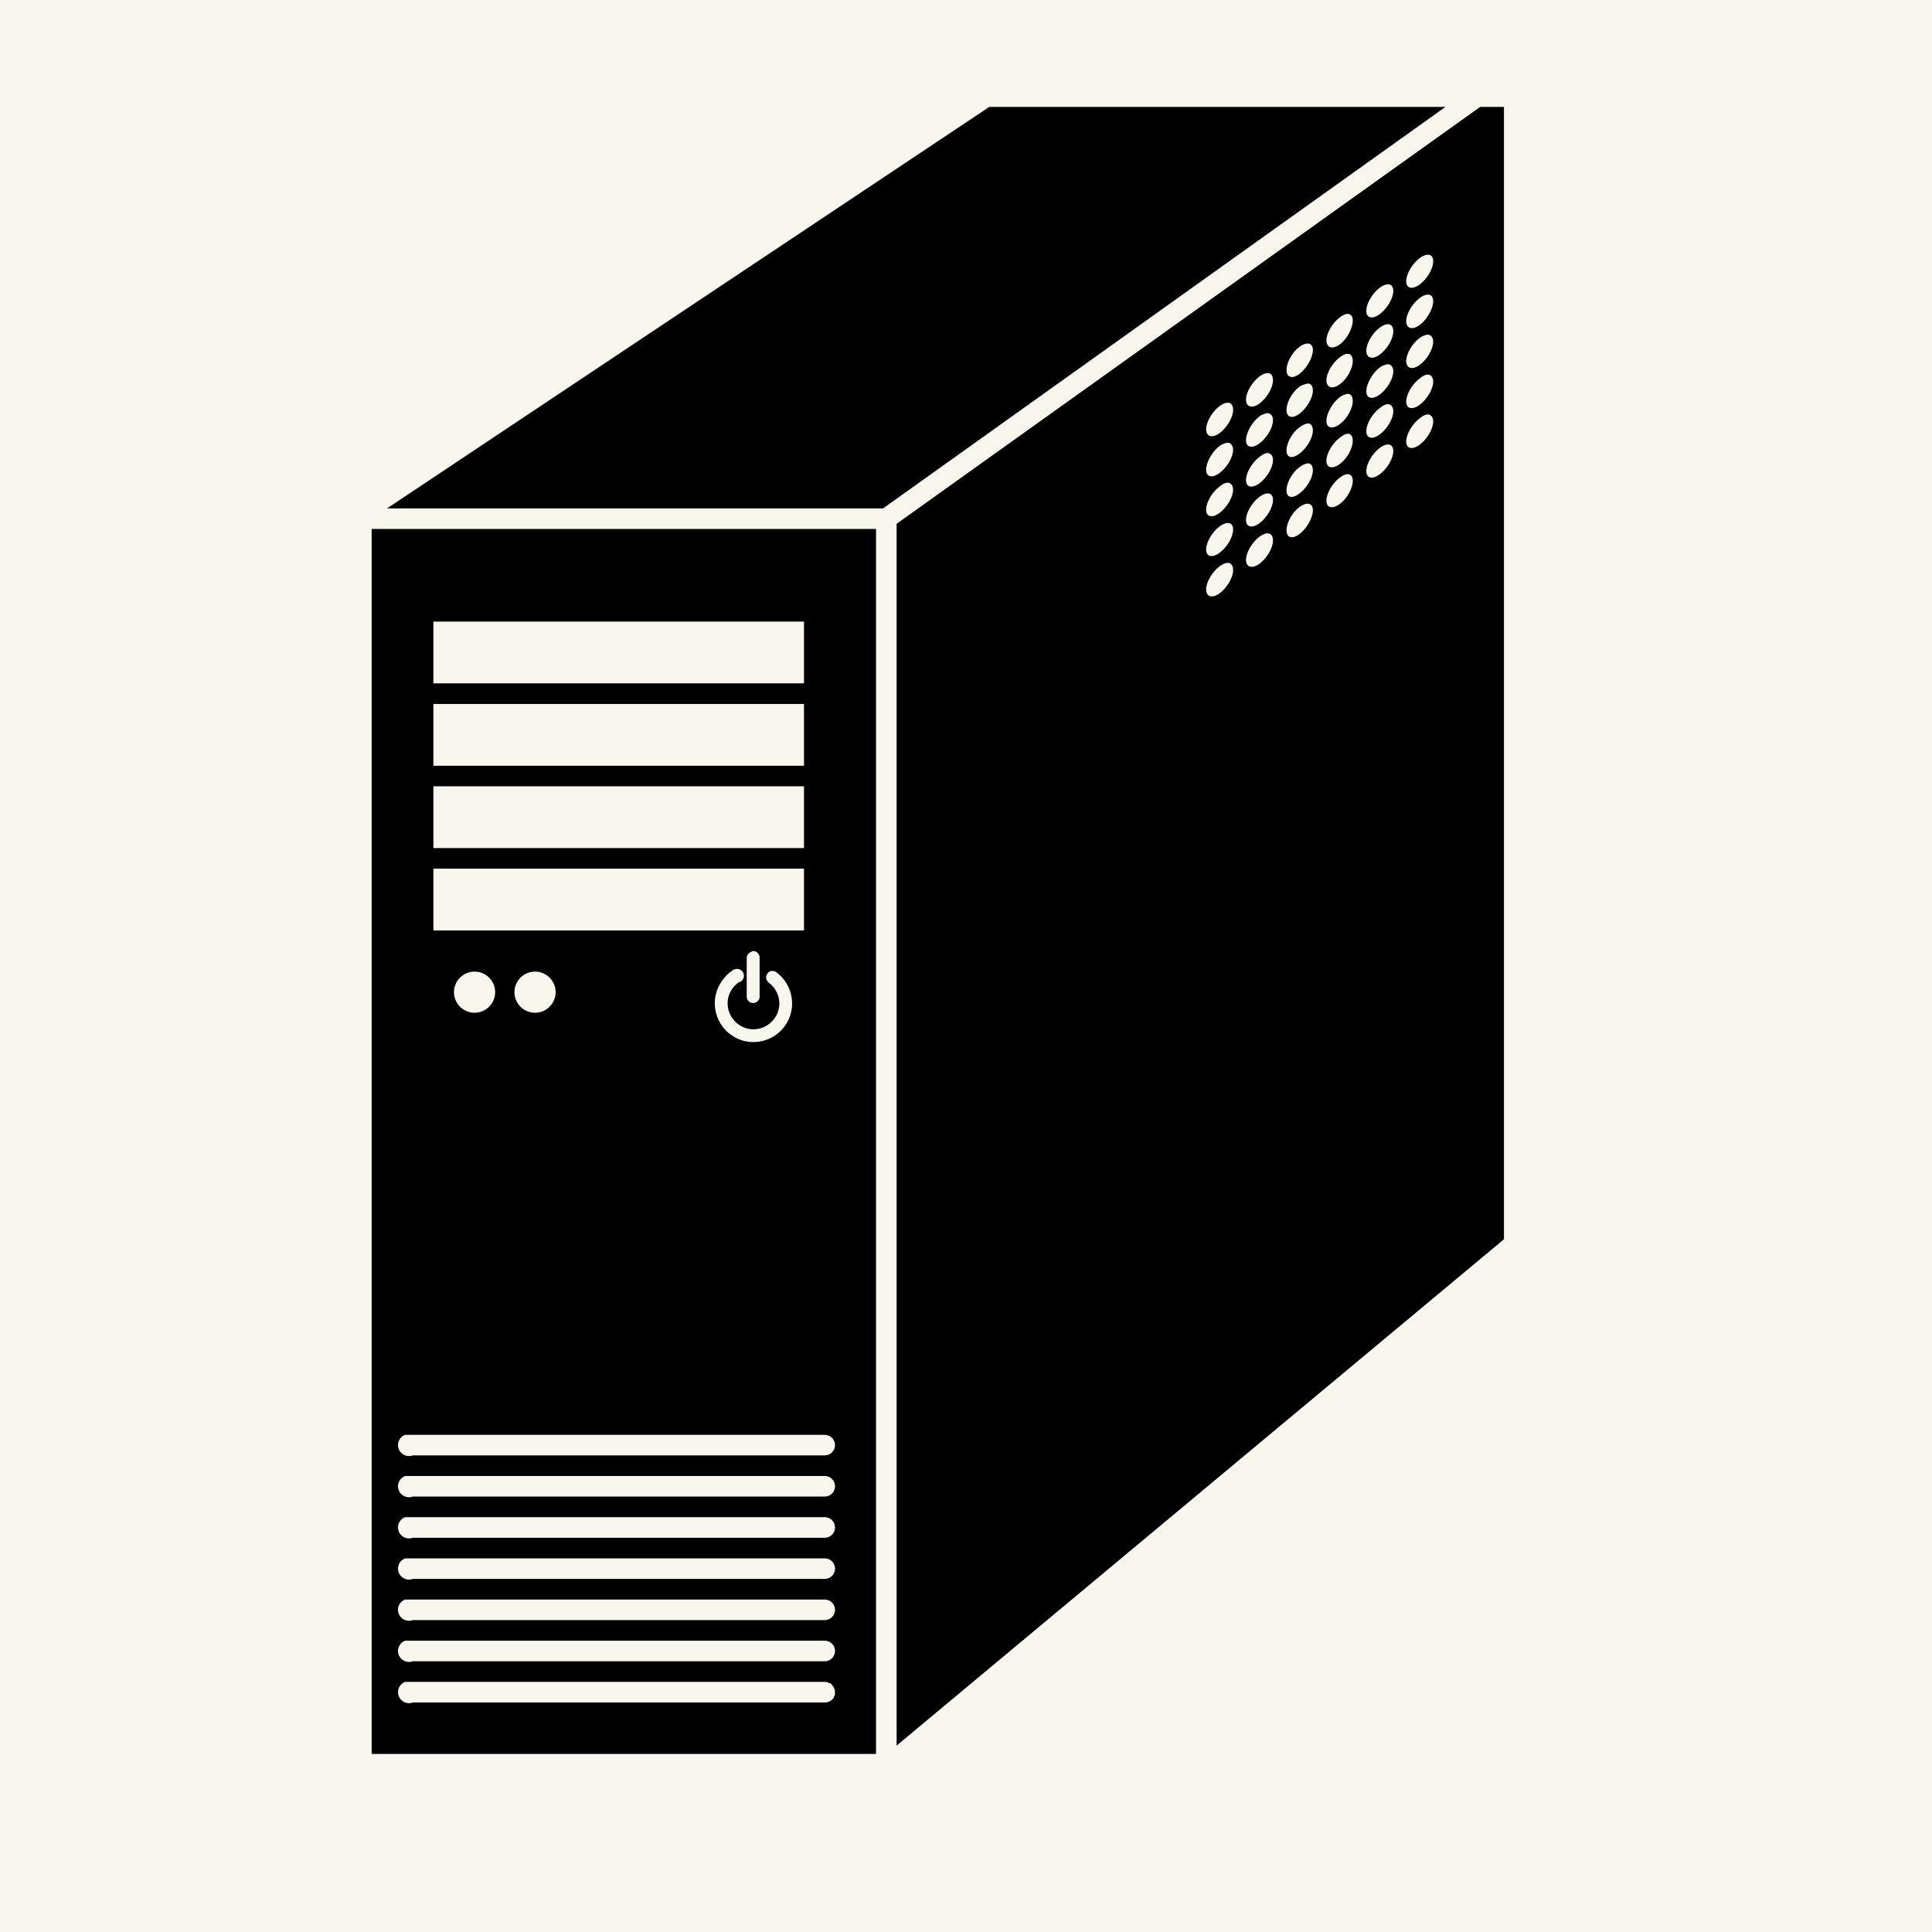
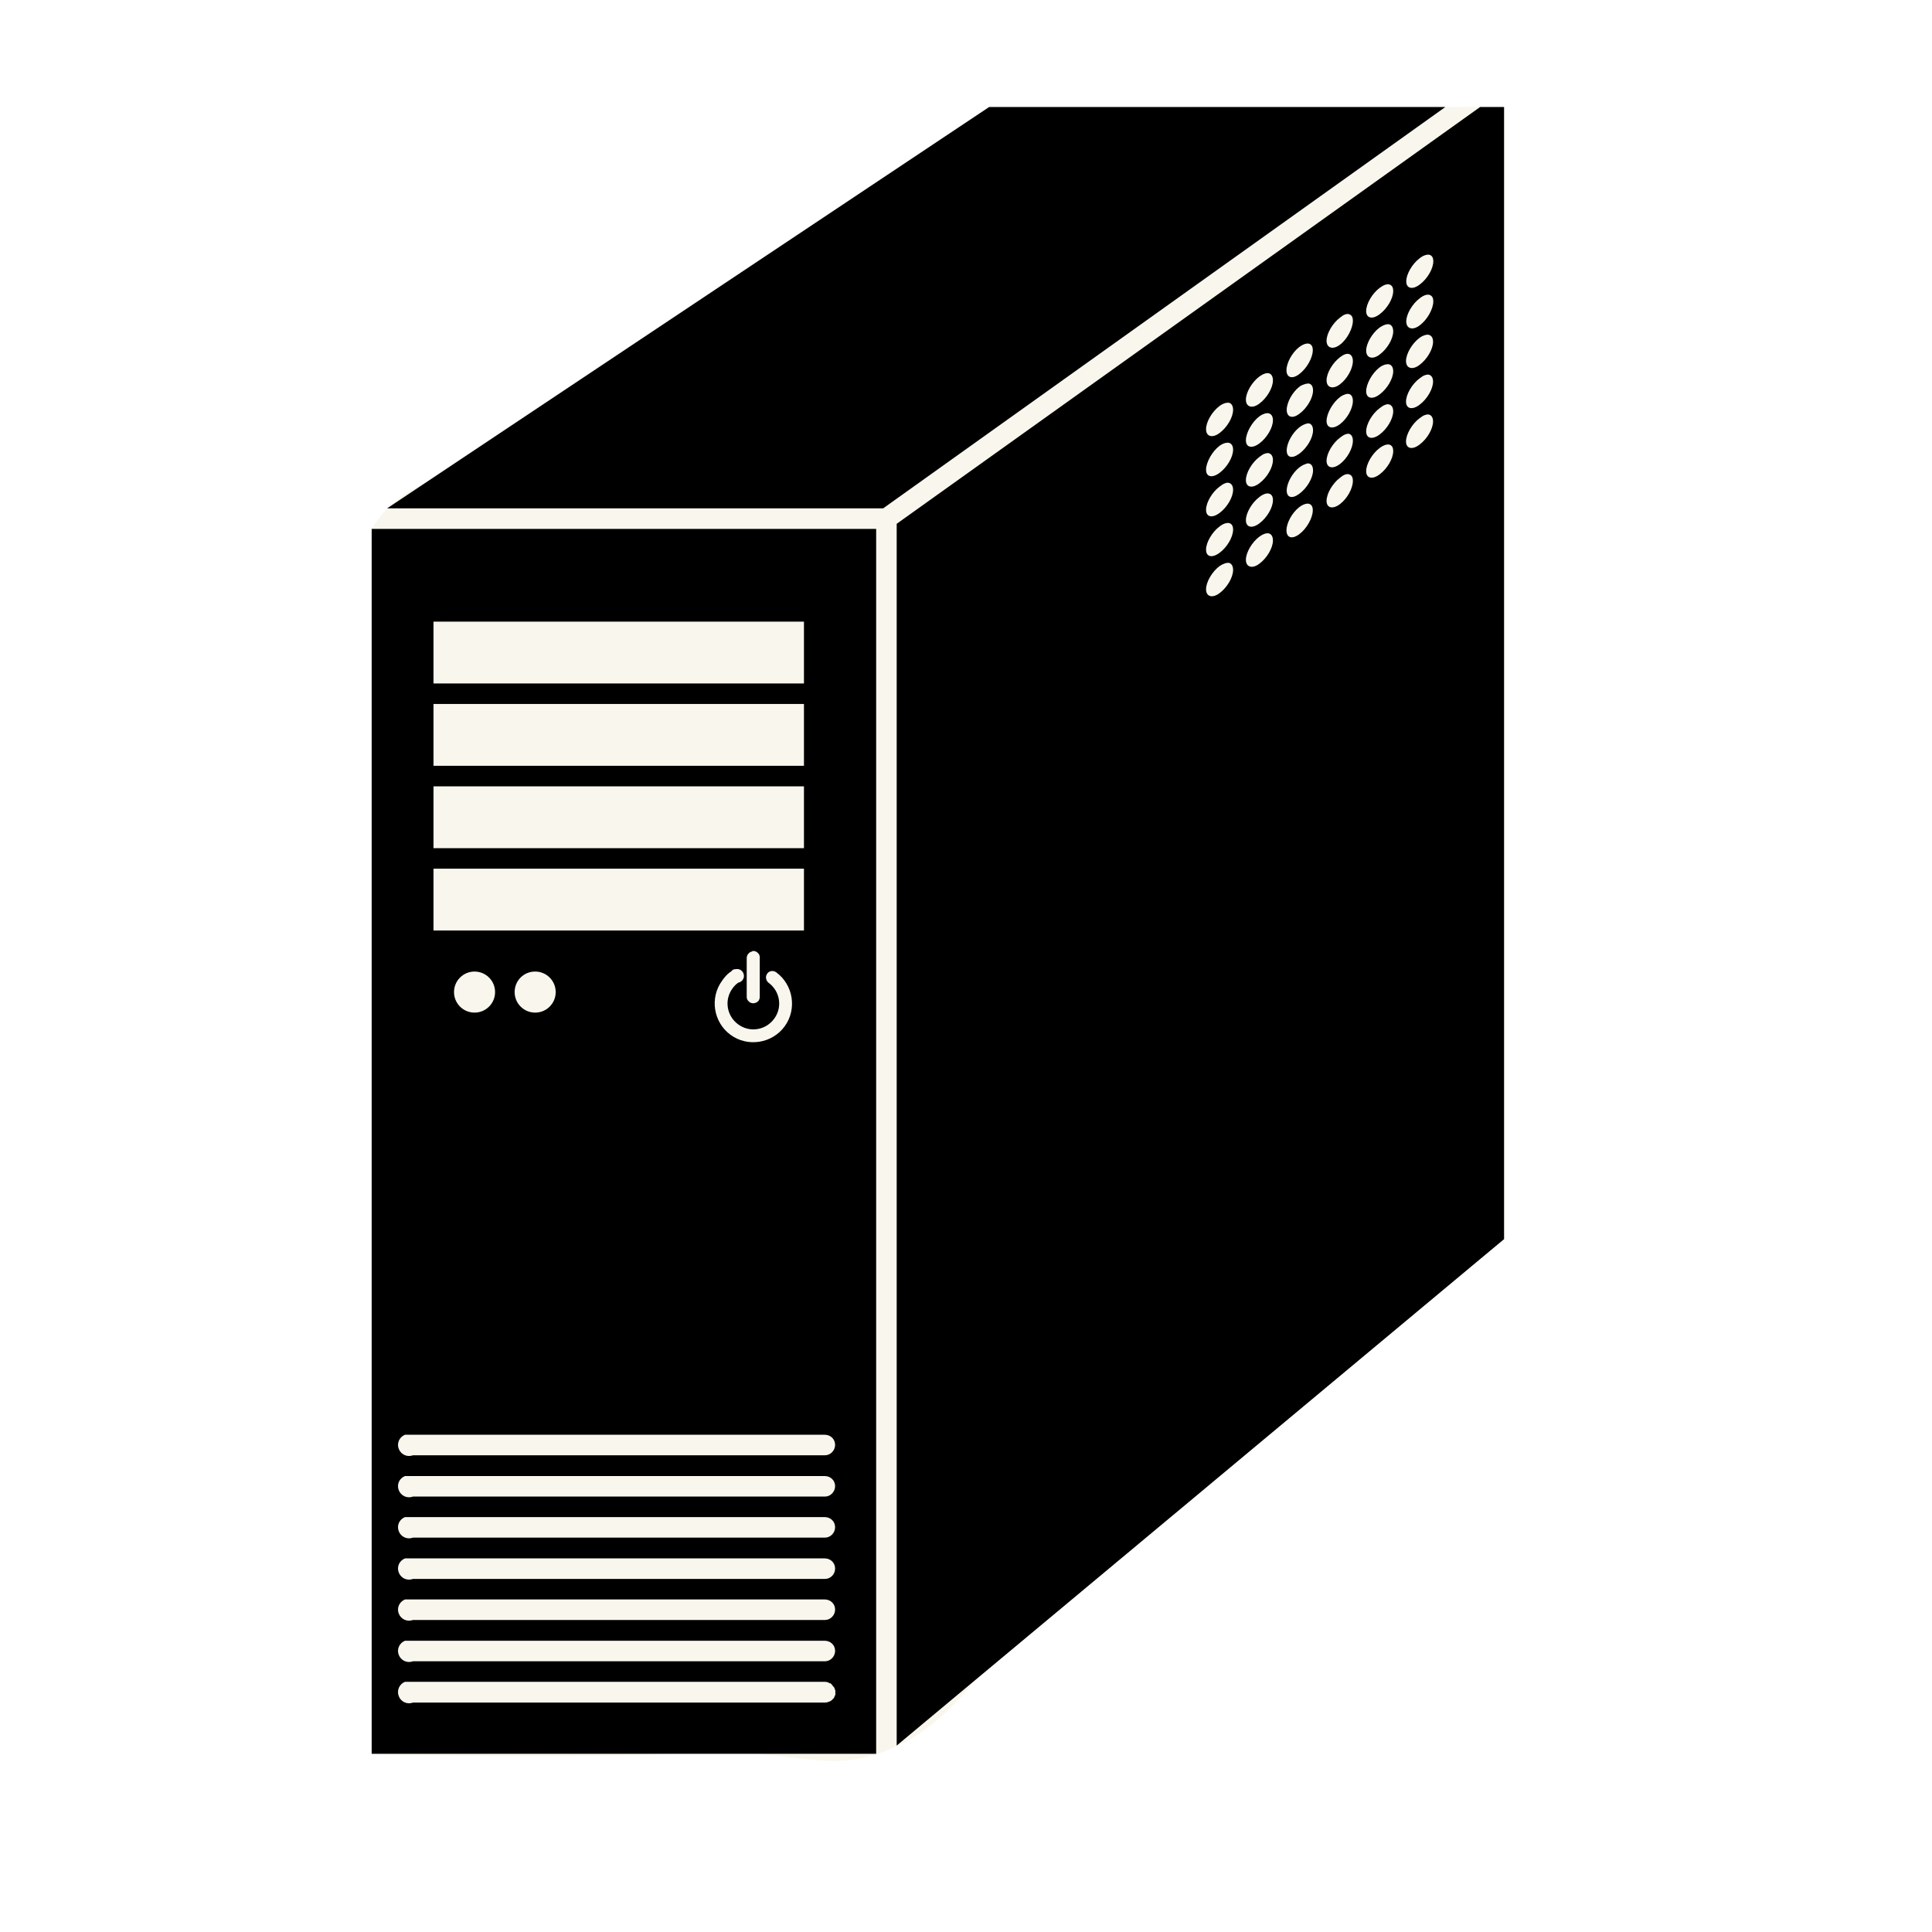
<svg xmlns="http://www.w3.org/2000/svg" version="1.1" id="Layer_1" x="0px" y="0px" viewBox="0 0 800 800" style="enable-background:new 0 0 800 800;" xml:space="preserve">
  <style type="text/css">
	.st0{fill:#F9F7ED;}
</style>
  <g>
-     <path d="M-146,263" />
-     <path d="M-200,50" />
-     <rect class="st0" width="800" height="800" />
+     <path d="M64.8,238.8" />
+     <path d="M33,45.4" />
+     <path class="st0" d="M154,219c1.1-1.9,3.1-5.1,6.4-8.5c6.5-6.7,13.6-9.5,15.4-10.3C199.7,190,358.1,85.9,386.2,69.9   c7.4-4.3,15-7.8,15-7.8s2.5-1.1,5-2.2c37.8-16.3,98-15.7,98-15.7c36.2,0.3,74.2,0.1,118.8,0c0,156.3,0,312.7,0,469   c-53.4,42.3-94,77.1-121.8,101.5c-31.9,28.1-70.7,48.9-97.9,81.6c-5.9,7.1-18.6,23.1-40.4,30.1c-15.5,5-25.5,2.1-47.8,0   c-25.9-2.4-18.7,0.8-94.8,0.8c-15.4,0-38.3-0.1-66.3-0.8C154,557.2,154,388.1,154,219z" />
  </g>
-   <path d="M409.64,44.27L160.28,210.51h205.4L598.52,44.27H409.64z M612.9,44.27L371.27,216.9v505.91l251.49-209.66V44.27H612.9z   M591.86,105.54c1,0.26,1.6,1.14,1.6,2.66c0,3.05-2.54,7.33-5.59,9.59c-3.05,2.26-5.59,1.72-5.59-1.33s2.54-7.33,5.59-9.59  C589.39,105.74,590.86,105.28,591.86,105.54z M575.34,117.8c1,0.26,1.6,1.14,1.6,2.66c0,3.05-2.54,7.33-5.59,9.59  c-3.05,2.26-5.59,1.72-5.59-1.33c0-3.05,2.54-7.33,5.59-9.59C572.87,118,574.34,117.54,575.34,117.8z M591.86,122.06  c1,0.26,1.6,1.14,1.6,2.66c0,3.05-2.54,7.6-5.59,9.86c-3.05,2.26-5.59,1.45-5.59-1.6s2.54-7.33,5.59-9.59  C589.39,122.26,590.86,121.8,591.86,122.06z M558.56,130.05c1,0.26,1.6,1.14,1.6,2.66c0,3.05-2.28,7.6-5.33,9.86  s-5.59,1.45-5.59-1.6s2.54-7.33,5.59-9.59C556.35,130.25,557.56,129.79,558.56,130.05z M575.34,134.31c1,0.26,1.6,1.4,1.6,2.93  c0,3.05-2.54,7.33-5.59,9.59c-3.05,2.26-5.59,1.45-5.59-1.6s2.54-7.33,5.59-9.59C572.87,134.52,574.34,134.05,575.34,134.31z   M591.33,138.58c1.25,0.12,2.13,1.21,2.13,2.93c0,3.05-2.54,7.33-5.59,9.59c-3.05,2.26-5.59,1.45-5.59-1.6s2.54-7.33,5.59-9.59  c0.76-0.56,1.47-0.86,2.13-1.07C590.49,138.69,590.91,138.53,591.33,138.58z M542.04,142.31c1,0.26,1.6,1.14,1.6,2.66  c0,3.05-2.54,7.6-5.59,9.86c-3.05,2.26-5.33,1.45-5.33-1.6s2.28-7.33,5.33-9.59C539.57,142.51,541.04,142.05,542.04,142.31z   M558.56,146.57c1,0.26,1.6,1.4,1.6,2.93c0,3.05-2.28,7.33-5.33,9.59c-3.05,2.26-5.59,1.45-5.59-1.6s2.54-7.33,5.59-9.59  C556.35,146.77,557.56,146.31,558.56,146.57z M574.81,150.83c1.25,0.12,2.13,1.21,2.13,2.93c0,3.05-2.54,7.33-5.59,9.59  c-3.05,2.26-5.59,1.72-5.59-1.33c0-3.05,2.54-7.6,5.59-9.86c0.76-0.56,1.47-0.86,2.13-1.07  C573.97,150.94,574.39,150.79,574.81,150.83z M525.52,154.56c1,0.26,1.6,1.4,1.6,2.93c0,3.05-2.54,7.33-5.59,9.59  c-3.05,2.26-5.59,1.45-5.59-1.6s2.54-7.33,5.59-9.59C523.05,154.76,524.52,154.3,525.52,154.56z M591.33,155.09  c1.25,0.12,2.13,1.21,2.13,2.93c0,3.05-2.54,7.33-5.59,9.59c-3.05,2.26-5.59,1.72-5.59-1.33s2.54-7.33,5.59-9.59  c0.76-0.56,1.47-1.12,2.13-1.33C590.49,155.2,590.91,155.05,591.33,155.09z M541.77,158.82c1.18,0.12,1.86,1.21,1.86,2.93  c0,3.05-2.54,7.33-5.59,9.59c-3.05,2.26-5.33,1.45-5.33-1.6c0-3.05,2.28-7.33,5.33-9.59c0.76-0.56,1.74-0.86,2.4-1.07  C540.94,158.93,541.38,158.78,541.77,158.82z M558.29,163.09c1.18,0.12,1.86,1.21,1.86,2.93c0,3.05-2.28,7.33-5.33,9.59  s-5.59,1.72-5.59-1.33s2.54-7.6,5.59-9.86c0.76-0.56,1.47-0.86,2.13-1.07C557.45,163.19,557.9,163.04,558.29,163.09z M509.01,166.82  c1,0.26,1.6,1.4,1.6,2.93c0,3.05-2.54,7.33-5.59,9.59c-3.05,2.26-5.59,1.45-5.59-1.6c0-3.05,2.54-7.33,5.59-9.59  C506.54,167.02,508.01,166.56,509.01,166.82z M574.81,167.35c1.25,0.12,2.13,1.21,2.13,2.93c0,3.05-2.54,7.33-5.59,9.59  s-5.59,1.72-5.59-1.33s2.54-7.33,5.59-9.59c0.76-0.56,1.47-1.12,2.13-1.33C573.97,167.46,574.39,167.31,574.81,167.35z   M524.99,171.08c1.25,0.12,2.13,1.21,2.13,2.93c0,3.05-2.54,7.33-5.59,9.59s-5.59,1.72-5.59-1.33s2.54-7.6,5.59-9.86  c0.76-0.56,1.47-0.86,2.13-1.07C524.15,171.19,524.57,171.04,524.99,171.08z M591.33,171.61c1.25,0.12,2.13,1.21,2.13,2.93  c0,3.05-2.54,7.33-5.59,9.59c-3.05,2.26-5.59,1.72-5.59-1.33s2.54-7.33,5.59-9.59c0.76-0.56,1.47-1.12,2.13-1.33  C590.49,171.72,590.91,171.57,591.33,171.61z M541.77,175.34c1.18,0.12,1.86,1.21,1.86,2.93c0,3.05-2.54,7.33-5.59,9.59  s-5.33,1.72-5.33-1.33s2.28-7.33,5.33-9.59c0.76-0.56,1.74-1.12,2.4-1.33C540.94,175.45,541.38,175.3,541.77,175.34z M558.29,179.6  c1.18,0.12,1.86,1.21,1.86,2.93c0,3.05-2.28,7.33-5.33,9.59c-3.05,2.26-5.59,1.72-5.59-1.33s2.54-7.33,5.59-9.59  c0.76-0.56,1.47-1.12,2.13-1.33C557.45,179.71,557.9,179.56,558.29,179.6z M508.47,183.33c1.25,0.12,2.13,1.21,2.13,2.93  c0,3.05-2.54,7.33-5.59,9.59c-3.05,2.26-5.59,1.72-5.59-1.33s2.54-7.6,5.59-9.86c0.76-0.56,1.47-0.86,2.13-1.07  C507.64,183.44,508.05,183.29,508.47,183.33z M575.34,184.13c1,0.26,1.6,1.14,1.6,2.66c0,3.05-2.54,7.33-5.59,9.59  c-3.05,2.26-5.59,1.72-5.59-1.33c0-3.05,2.54-7.33,5.59-9.59C572.87,184.33,574.34,183.87,575.34,184.13z M524.99,187.59  c1.25,0.12,2.13,1.21,2.13,2.93c0,3.05-2.54,7.33-5.59,9.59c-3.05,2.26-5.59,1.72-5.59-1.33s2.54-7.33,5.59-9.59  c0.76-0.56,1.47-1.12,2.13-1.33C524.15,187.7,524.57,187.55,524.99,187.59z M541.77,191.86c1.18,0.12,1.86,1.21,1.86,2.93  c0,3.05-2.54,7.33-5.59,9.59c-3.05,2.26-5.33,1.72-5.33-1.33c0-3.05,2.28-7.33,5.33-9.59c0.76-0.56,1.74-1.12,2.4-1.33  C540.94,191.97,541.38,191.82,541.77,191.86z M558.56,196.39c1,0.26,1.6,1.14,1.6,2.66c0,3.05-2.28,7.33-5.33,9.59  c-3.05,2.26-5.59,1.72-5.59-1.33c0-3.05,2.54-7.33,5.59-9.59C556.35,196.59,557.56,196.13,558.56,196.39z M508.47,199.85  c1.25,0.12,2.13,1.21,2.13,2.93c0,3.05-2.54,7.33-5.59,9.59c-3.05,2.26-5.59,1.72-5.59-1.33c0-3.05,2.54-7.33,5.59-9.59  c0.76-0.56,1.47-1.12,2.13-1.33C507.64,199.96,508.05,199.81,508.47,199.85z M525.52,204.38c1,0.26,1.6,1.14,1.6,2.66  c0,3.05-2.54,7.33-5.59,9.59c-3.05,2.26-5.59,1.72-5.59-1.33c0-3.05,2.54-7.33,5.59-9.59C523.05,204.58,524.52,204.12,525.52,204.38  z M542.04,208.64c1,0.26,1.6,1.14,1.6,2.66c0,3.05-2.54,7.6-5.59,9.86s-5.33,1.45-5.33-1.6s2.28-7.33,5.33-9.59  C539.57,208.84,541.04,208.38,542.04,208.64z M509.01,216.63c1,0.26,1.6,1.14,1.6,2.66c0,3.05-2.54,7.33-5.59,9.59  c-3.05,2.26-5.59,1.72-5.59-1.33s2.54-7.33,5.59-9.59C506.54,216.84,508.01,216.37,509.01,216.63z M153.89,219.03v507.24h208.86  V219.03H153.89z M525.52,220.9c1,0.26,1.6,1.4,1.6,2.93c0,3.05-2.54,7.33-5.59,9.59c-3.05,2.26-5.59,1.45-5.59-1.6  s2.54-7.33,5.59-9.59C523.05,221.1,524.52,220.64,525.52,220.9z M509.01,233.15c1,0.26,1.6,1.4,1.6,2.93c0,3.05-2.54,7.33-5.59,9.59  c-3.05,2.26-5.59,1.45-5.59-1.6s2.54-7.33,5.59-9.59C506.54,233.35,508.01,232.89,509.01,233.15z M179.46,257.39h153.45v25.57  H179.46V257.39z M179.46,291.49h153.45v25.58H179.46V291.49z M179.46,325.59h153.45v25.58H179.46V325.59z M179.46,359.69h153.45  v25.58H179.46V359.69z M311.6,393.79c0.67-0.06,1.33,0.13,1.86,0.53c0.09,0.08,0.18,0.17,0.27,0.27c0.09,0.08,0.18,0.17,0.27,0.27  c0.41,0.53,0.6,1.2,0.53,1.86v15.98c0,0.58-0.19,1.14-0.53,1.6c-0.08,0.09-0.17,0.18-0.27,0.27c-0.23,0.22-0.5,0.4-0.8,0.53  c-0.87,0.39-1.89,0.29-2.66-0.27c-0.09-0.08-0.18-0.17-0.27-0.27c-0.09-0.08-0.18-0.17-0.27-0.27c-0.35-0.46-0.53-1.02-0.53-1.6  v-15.98c0-0.58,0.19-1.14,0.53-1.6c0.08-0.09,0.17-0.18,0.27-0.27c0.08-0.09,0.17-0.18,0.27-0.27c0.31-0.26,0.67-0.44,1.07-0.53  C311.41,393.96,311.5,393.88,311.6,393.79z M304.67,401.25c1.54-0.29,3.04,0.72,3.33,2.26c0.29,1.54-0.72,3.04-2.26,3.33l0,0  c-0.85,0.63-1.77,1.54-2.4,2.4c-3.51,4.78-2.38,11.41,2.4,14.92c4.78,3.51,11.41,2.38,14.92-2.4c3.51-4.78,2.38-11.41-2.4-14.92  c-0.09-0.08-0.18-0.17-0.27-0.27c-0.22-0.23-0.4-0.5-0.53-0.8c-0.3-0.68-0.3-1.45,0-2.13c0.13-0.3,0.31-0.57,0.53-0.8  c0.08-0.09,0.17-0.18,0.27-0.27c0.39-0.3,0.85-0.48,1.33-0.53c0.67-0.06,1.33,0.13,1.86,0.53c7.1,5.22,8.69,15.28,3.46,22.38  c-5.22,7.1-15.28,8.69-22.38,3.46c-7.1-5.22-8.69-15.28-3.46-22.38c0.94-1.28,1.92-2.51,3.2-3.46c0.17-0.11,0.35-0.2,0.53-0.27  c0.08-0.09,0.17-0.18,0.27-0.27c0.08-0.09,0.17-0.18,0.27-0.27c0.17-0.11,0.35-0.2,0.53-0.27  C304.12,401.39,304.39,401.3,304.67,401.25z M196.51,402.32c4.71,0,8.52,3.82,8.52,8.52s-3.82,8.52-8.52,8.52s-8.53-3.82-8.53-8.52  S191.8,402.32,196.51,402.32z M221.55,402.32c4.71,0,8.52,3.82,8.52,8.52s-3.82,8.52-8.52,8.52c-4.71,0-8.53-3.82-8.53-8.52  S216.84,402.32,221.55,402.32z M167.74,594.13c0.09,0,0.18,0,0.27,0c0.09,0,0.18,0,0.27,0c0.09,0,0.18,0,0.27,0  c0.09,0,0.18,0,0.27,0c0.09,0,0.18,0,0.27,0c0.18-0.01,0.36-0.01,0.53,0c0.18-0.01,0.36-0.01,0.53,0c0.27-0.03,0.53-0.03,0.8,0  h170.5c2.35-0.03,4.29,1.85,4.32,4.2c0.03,2.35-1.85,4.29-4.2,4.32c-0.04,0-0.08,0-0.12,0h-170.5c-2.35,0.88-4.98-0.31-5.86-2.66  C164.19,597.64,165.38,595.01,167.74,594.13z M167.74,611.18c0.09,0,0.18,0,0.27,0c0.09,0,0.18,0,0.27,0c0.09,0,0.18,0,0.27,0  c0.09,0,0.18,0,0.27,0c0.09,0,0.18,0,0.27,0c0.18-0.01,0.36-0.01,0.53,0c0.18-0.01,0.36-0.01,0.53,0c0.27-0.03,0.53-0.03,0.8,0  h170.5c2.35-0.03,4.29,1.85,4.32,4.2c0.03,2.35-1.85,4.29-4.2,4.32c-0.04,0-0.08,0-0.12,0h-170.5c-2.35,0.88-4.98-0.31-5.86-2.66  S165.38,612.06,167.74,611.18z M167.74,628.23c0.09,0,0.18,0,0.27,0c0.09,0,0.18,0,0.27,0c0.09,0,0.18,0,0.27,0  c0.09,0,0.18,0,0.27,0c0.09,0,0.18,0,0.27,0c0.18-0.01,0.36-0.01,0.53,0c0.18-0.01,0.36-0.01,0.53,0c0.27-0.03,0.53-0.03,0.8,0  h170.5c2.35-0.03,4.29,1.85,4.32,4.2c0.03,2.35-1.85,4.29-4.2,4.32c-0.04,0-0.08,0-0.12,0h-170.5c-2.35,0.88-4.98-0.31-5.86-2.66  S165.38,629.11,167.74,628.23z M167.74,645.28c0.09,0,0.18,0,0.27,0c0.09,0,0.18,0,0.27,0c0.09,0,0.18,0,0.27,0  c0.09,0,0.18,0,0.27,0c0.09,0,0.18,0,0.27,0c0.18-0.01,0.36-0.01,0.53,0c0.18-0.01,0.36-0.01,0.53,0c0.27-0.03,0.53-0.03,0.8,0  h170.5c2.35-0.03,4.29,1.85,4.32,4.2s-1.85,4.29-4.2,4.32c-0.04,0-0.08,0-0.12,0h-170.5c-2.35,0.88-4.98-0.31-5.86-2.66  S165.38,646.16,167.74,645.28z M167.74,662.33c0.09,0,0.18,0,0.27,0c0.09,0,0.18,0,0.27,0c0.09,0,0.18,0,0.27,0  c0.09,0,0.18,0,0.27,0c0.09,0,0.18,0,0.27,0c0.18-0.01,0.36-0.01,0.53,0c0.18-0.01,0.36-0.01,0.53,0c0.27-0.03,0.53-0.03,0.8,0  h170.5c2.35-0.03,4.29,1.85,4.32,4.2c0.03,2.35-1.85,4.29-4.2,4.32c-0.04,0-0.08,0-0.12,0h-170.5c-2.35,0.88-4.98-0.31-5.86-2.66  C164.19,665.84,165.38,663.21,167.74,662.33L167.74,662.33z M167.74,679.38c0.09,0,0.18,0,0.27,0c0.09,0,0.18,0,0.27,0  c0.09,0,0.18,0,0.27,0c0.09,0,0.18,0,0.27,0c0.09,0,0.18,0,0.27,0c0.18-0.01,0.36-0.01,0.53,0c0.18-0.01,0.36-0.01,0.53,0  c0.27-0.03,0.53-0.03,0.8,0h170.5c2.35-0.03,4.29,1.85,4.32,4.2c0.03,2.35-1.85,4.29-4.2,4.32c-0.04,0-0.08,0-0.12,0h-170.5  c-2.35,0.88-4.98-0.31-5.86-2.66C164.19,682.89,165.38,680.26,167.74,679.38z M167.74,696.43c0.09,0,0.18,0,0.27,0  c0.09,0,0.18,0,0.27,0c0.09,0,0.18,0,0.27,0c0.09,0,0.18,0,0.27,0c0.09,0,0.18,0,0.27,0c0.18-0.01,0.36-0.01,0.53,0  c0.18-0.01,0.36-0.01,0.53,0c0.27-0.03,0.53-0.03,0.8,0h170.5c0.54-0.01,1.09,0.08,1.6,0.27c0.09,0.08,0.18,0.17,0.27,0.27  c0.18-0.01,0.36-0.01,0.53,0c0.44,0.37,0.8,0.82,1.07,1.33c0.09,0.08,0.18,0.17,0.27,0.27c0.1,0.17,0.19,0.35,0.27,0.53  c0,0.09,0,0.18,0,0.27c0.1,0.17,0.19,0.35,0.27,0.53c0,0.09,0,0.18,0,0.27c0.01,0.18,0.01,0.36,0,0.53c0.03,0.27,0.03,0.53,0,0.8  c0,0.09,0,0.18,0,0.27c-0.08,0.18-0.17,0.36-0.27,0.53c-0.06,0.27-0.15,0.54-0.27,0.8c-0.08,0.09-0.17,0.18-0.27,0.27  c-0.49,0.61-1.13,1.07-1.86,1.33c-0.51,0.19-1.05,0.28-1.6,0.27h-170.5c-2.35,0.88-4.98-0.31-5.86-2.66S165.38,697.31,167.74,696.43  z" />
+   <path d="M409.6,44.3L160.3,210.5h205.4L598.5,44.3H409.6z M612.9,44.3L371.3,216.9v505.9l251.5-209.7V44.3H612.9z M591.9,105.5  c1,0.3,1.6,1.1,1.6,2.7c0,3.1-2.5,7.3-5.6,9.6c-3,2.3-5.6,1.7-5.6-1.3s2.5-7.3,5.6-9.6C589.4,105.7,590.9,105.3,591.9,105.5z   M575.3,117.8c1,0.3,1.6,1.1,1.6,2.7c0,3.1-2.5,7.3-5.6,9.6c-3,2.3-5.6,1.7-5.6-1.3s2.5-7.3,5.6-9.6  C572.9,118,574.3,117.5,575.3,117.8z M591.9,122.1c1,0.3,1.6,1.1,1.6,2.7c0,3.1-2.5,7.6-5.6,9.9c-3,2.3-5.6,1.4-5.6-1.6  s2.5-7.3,5.6-9.6C589.4,122.3,590.9,121.8,591.9,122.1z M558.6,130.1c1,0.3,1.6,1.1,1.6,2.7c0,3.1-2.3,7.6-5.3,9.9s-5.6,1.4-5.6-1.6  s2.5-7.3,5.6-9.6C556.3,130.3,557.6,129.8,558.6,130.1z M575.3,134.3c1,0.3,1.6,1.4,1.6,2.9c0,3.1-2.5,7.3-5.6,9.6  c-3,2.3-5.6,1.4-5.6-1.6s2.5-7.3,5.6-9.6C572.9,134.5,574.3,134.1,575.3,134.3z M591.3,138.6c1.3,0.1,2.1,1.2,2.1,2.9  c0,3.1-2.5,7.3-5.6,9.6c-3,2.3-5.6,1.4-5.6-1.6s2.5-7.3,5.6-9.6c0.8-0.6,1.5-0.9,2.1-1.1C590.5,138.7,590.9,138.5,591.3,138.6z   M542,142.3c1,0.3,1.6,1.1,1.6,2.7c0,3.1-2.5,7.6-5.6,9.9c-3,2.3-5.3,1.4-5.3-1.6s2.3-7.3,5.3-9.6C539.6,142.5,541,142.1,542,142.3z   M558.6,146.6c1,0.3,1.6,1.4,1.6,2.9c0,3.1-2.3,7.3-5.3,9.6s-5.6,1.4-5.6-1.6s2.5-7.3,5.6-9.6C556.3,146.8,557.6,146.3,558.6,146.6z   M574.8,150.8c1.3,0.1,2.1,1.2,2.1,2.9c0,3.1-2.5,7.3-5.6,9.6c-3,2.3-5.6,1.7-5.6-1.3s2.5-7.6,5.6-9.9c0.8-0.6,1.5-0.9,2.1-1.1  C574,150.9,574.4,150.8,574.8,150.8z M525.5,154.6c1,0.3,1.6,1.4,1.6,2.9c0,3.1-2.5,7.3-5.6,9.6c-3,2.3-5.6,1.4-5.6-1.6  s2.5-7.3,5.6-9.6C523,154.8,524.5,154.3,525.5,154.6z M591.3,155.1c1.3,0.1,2.1,1.2,2.1,2.9c0,3.1-2.5,7.3-5.6,9.6  c-3,2.3-5.6,1.7-5.6-1.3s2.5-7.3,5.6-9.6c0.8-0.6,1.5-1.1,2.1-1.3C590.5,155.2,590.9,155.1,591.3,155.1z M541.8,158.8  c1.2,0.1,1.9,1.2,1.9,2.9c0,3.1-2.5,7.3-5.6,9.6c-3,2.3-5.3,1.4-5.3-1.6s2.3-7.3,5.3-9.6c0.8-0.6,1.7-0.9,2.4-1.1  C540.9,158.9,541.4,158.8,541.8,158.8z M558.3,163.1c1.2,0.1,1.9,1.2,1.9,2.9c0,3.1-2.3,7.3-5.3,9.6s-5.6,1.7-5.6-1.3  s2.5-7.6,5.6-9.9c0.8-0.6,1.5-0.9,2.1-1.1C557.5,163.2,557.9,163,558.3,163.1z M509,166.8c1,0.3,1.6,1.4,1.6,2.9  c0,3.1-2.5,7.3-5.6,9.6s-5.6,1.4-5.6-1.6s2.5-7.3,5.6-9.6C506.5,167,508,166.6,509,166.8z M574.8,167.4c1.3,0.1,2.1,1.2,2.1,2.9  c0,3.1-2.5,7.3-5.6,9.6s-5.6,1.7-5.6-1.3s2.5-7.3,5.6-9.6c0.8-0.6,1.5-1.1,2.1-1.3C574,167.5,574.4,167.3,574.8,167.4z M525,171.1  c1.3,0.1,2.1,1.2,2.1,2.9c0,3.1-2.5,7.3-5.6,9.6s-5.6,1.7-5.6-1.3s2.5-7.6,5.6-9.9c0.8-0.6,1.5-0.9,2.1-1.1  C524.2,171.2,524.6,171,525,171.1z M591.3,171.6c1.3,0.1,2.1,1.2,2.1,2.9c0,3.1-2.5,7.3-5.6,9.6c-3,2.3-5.6,1.7-5.6-1.3  s2.5-7.3,5.6-9.6c0.8-0.6,1.5-1.1,2.1-1.3C590.5,171.7,590.9,171.6,591.3,171.6z M541.8,175.3c1.2,0.1,1.9,1.2,1.9,2.9  c0,3.1-2.5,7.3-5.6,9.6s-5.3,1.7-5.3-1.3s2.3-7.3,5.3-9.6c0.8-0.6,1.7-1.1,2.4-1.3C540.9,175.4,541.4,175.3,541.8,175.3z   M558.3,179.6c1.2,0.1,1.9,1.2,1.9,2.9c0,3.1-2.3,7.3-5.3,9.6s-5.6,1.7-5.6-1.3s2.5-7.3,5.6-9.6c0.8-0.6,1.5-1.1,2.1-1.3  C557.5,179.7,557.9,179.6,558.3,179.6z M508.5,183.3c1.3,0.1,2.1,1.2,2.1,2.9c0,3.1-2.5,7.3-5.6,9.6s-5.6,1.7-5.6-1.3  s2.5-7.6,5.6-9.9c0.8-0.6,1.5-0.9,2.1-1.1C507.6,183.4,508,183.3,508.5,183.3z M575.3,184.1c1,0.3,1.6,1.1,1.6,2.7  c0,3.1-2.5,7.3-5.6,9.6c-3,2.3-5.6,1.7-5.6-1.3s2.5-7.3,5.6-9.6C572.9,184.3,574.3,183.9,575.3,184.1z M525,187.6  c1.3,0.1,2.1,1.2,2.1,2.9c0,3.1-2.5,7.3-5.6,9.6c-3,2.3-5.6,1.7-5.6-1.3s2.5-7.3,5.6-9.6c0.8-0.6,1.5-1.1,2.1-1.3  C524.2,187.7,524.6,187.6,525,187.6z M541.8,191.9c1.2,0.1,1.9,1.2,1.9,2.9c0,3.1-2.5,7.3-5.6,9.6c-3,2.3-5.3,1.7-5.3-1.3  s2.3-7.3,5.3-9.6c0.8-0.6,1.7-1.1,2.4-1.3C540.9,192,541.4,191.8,541.8,191.9z M558.6,196.4c1,0.3,1.6,1.1,1.6,2.7  c0,3.1-2.3,7.3-5.3,9.6s-5.6,1.7-5.6-1.3s2.5-7.3,5.6-9.6C556.3,196.6,557.6,196.1,558.6,196.4z M508.5,199.9  c1.3,0.1,2.1,1.2,2.1,2.9c0,3.1-2.5,7.3-5.6,9.6s-5.6,1.7-5.6-1.3s2.5-7.3,5.6-9.6c0.8-0.6,1.5-1.1,2.1-1.3  C507.6,200,508,199.8,508.5,199.9z M525.5,204.4c1,0.3,1.6,1.1,1.6,2.7c0,3.1-2.5,7.3-5.6,9.6c-3,2.3-5.6,1.7-5.6-1.3  s2.5-7.3,5.6-9.6C523,204.6,524.5,204.1,525.5,204.4z M542,208.6c1,0.3,1.6,1.1,1.6,2.7c0,3.1-2.5,7.6-5.6,9.9s-5.3,1.4-5.3-1.6  s2.3-7.3,5.3-9.6C539.6,208.8,541,208.4,542,208.6z M509,216.6c1,0.3,1.6,1.1,1.6,2.7c0,3.1-2.5,7.3-5.6,9.6s-5.6,1.7-5.6-1.3  s2.5-7.3,5.6-9.6C506.5,216.8,508,216.4,509,216.6z M153.9,219v507.2h208.9V219H153.9z M525.5,220.9c1,0.3,1.6,1.4,1.6,2.9  c0,3.1-2.5,7.3-5.6,9.6c-3,2.3-5.6,1.4-5.6-1.6s2.5-7.3,5.6-9.6C523,221.1,524.5,220.6,525.5,220.9z M509,233.1  c1,0.3,1.6,1.4,1.6,2.9c0,3.1-2.5,7.3-5.6,9.6s-5.6,1.4-5.6-1.6s2.5-7.3,5.6-9.6C506.5,233.4,508,232.9,509,233.1z M179.5,257.4  h153.4V283H179.5V257.4z M179.5,291.5h153.4v25.6H179.5V291.5z M179.5,325.6h153.4v25.6H179.5V325.6z M179.5,359.7h153.4v25.6H179.5  V359.7z M311.6,393.8c0.7-0.1,1.3,0.1,1.9,0.5c0.1,0.1,0.2,0.2,0.3,0.3c0.1,0.1,0.2,0.2,0.3,0.3c0.4,0.5,0.6,1.2,0.5,1.9v16  c0,0.6-0.2,1.1-0.5,1.6c-0.1,0.1-0.2,0.2-0.3,0.3c-0.2,0.2-0.5,0.4-0.8,0.5c-0.9,0.4-1.9,0.3-2.7-0.3c-0.1-0.1-0.2-0.2-0.3-0.3  c-0.1-0.1-0.2-0.2-0.3-0.3c-0.4-0.5-0.5-1-0.5-1.6v-16c0-0.6,0.2-1.1,0.5-1.6c0.1-0.1,0.2-0.2,0.3-0.3c0.1-0.1,0.2-0.2,0.3-0.3  c0.3-0.3,0.7-0.4,1.1-0.5C311.4,394,311.5,393.9,311.6,393.8z M304.7,401.3c1.5-0.3,3,0.7,3.3,2.3c0.3,1.5-0.7,3-2.3,3.3l0,0  c-0.9,0.6-1.8,1.5-2.4,2.4c-3.5,4.8-2.4,11.4,2.4,14.9s11.4,2.4,14.9-2.4s2.4-11.4-2.4-14.9c-0.1-0.1-0.2-0.2-0.3-0.3  c-0.2-0.2-0.4-0.5-0.5-0.8c-0.3-0.7-0.3-1.5,0-2.1c0.1-0.3,0.3-0.6,0.5-0.8c0.1-0.1,0.2-0.2,0.3-0.3c0.4-0.3,0.9-0.5,1.3-0.5  c0.7-0.1,1.3,0.1,1.9,0.5c7.1,5.2,8.7,15.3,3.5,22.4c-5.2,7.1-15.3,8.7-22.4,3.5c-7.1-5.2-8.7-15.3-3.5-22.4  c0.9-1.3,1.9-2.5,3.2-3.5c0.2-0.1,0.4-0.2,0.5-0.3c0.1-0.1,0.2-0.2,0.3-0.3c0.1-0.1,0.2-0.2,0.3-0.3c0.2-0.1,0.4-0.2,0.5-0.3  C304.1,401.4,304.4,401.3,304.7,401.3z M196.5,402.3c4.7,0,8.5,3.8,8.5,8.5s-3.8,8.5-8.5,8.5s-8.5-3.8-8.5-8.5  S191.8,402.3,196.5,402.3z M221.6,402.3c4.7,0,8.5,3.8,8.5,8.5s-3.8,8.5-8.5,8.5c-4.7,0-8.5-3.8-8.5-8.5S216.8,402.3,221.6,402.3z   M167.7,594.1c0.1,0,0.2,0,0.3,0c0.1,0,0.2,0,0.3,0c0.1,0,0.2,0,0.3,0c0.1,0,0.2,0,0.3,0c0.1,0,0.2,0,0.3,0c0.2,0,0.4,0,0.5,0  c0.2,0,0.4,0,0.5,0c0.3,0,0.5,0,0.8,0h170.5c2.4,0,4.3,1.8,4.3,4.2c0,2.3-1.9,4.3-4.2,4.3c0,0-0.1,0-0.1,0H171  c-2.4,0.9-5-0.3-5.9-2.7C164.2,597.6,165.4,595,167.7,594.1z M167.7,611.2c0.1,0,0.2,0,0.3,0c0.1,0,0.2,0,0.3,0c0.1,0,0.2,0,0.3,0  c0.1,0,0.2,0,0.3,0c0.1,0,0.2,0,0.3,0c0.2,0,0.4,0,0.5,0c0.2,0,0.4,0,0.5,0c0.3,0,0.5,0,0.8,0h170.5c2.4,0,4.3,1.8,4.3,4.2  c0,2.3-1.9,4.3-4.2,4.3c0,0-0.1,0-0.1,0H171c-2.4,0.9-5-0.3-5.9-2.7S165.4,612.1,167.7,611.2z M167.7,628.2c0.1,0,0.2,0,0.3,0  c0.1,0,0.2,0,0.3,0c0.1,0,0.2,0,0.3,0c0.1,0,0.2,0,0.3,0c0.1,0,0.2,0,0.3,0c0.2,0,0.4,0,0.5,0c0.2,0,0.4,0,0.5,0c0.3,0,0.5,0,0.8,0  h170.5c2.4,0,4.3,1.8,4.3,4.2c0,2.3-1.9,4.3-4.2,4.3c0,0-0.1,0-0.1,0H171c-2.4,0.9-5-0.3-5.9-2.7S165.4,629.1,167.7,628.2z   M167.7,645.3c0.1,0,0.2,0,0.3,0c0.1,0,0.2,0,0.3,0c0.1,0,0.2,0,0.3,0c0.1,0,0.2,0,0.3,0c0.1,0,0.2,0,0.3,0c0.2,0,0.4,0,0.5,0  c0.2,0,0.4,0,0.5,0c0.3,0,0.5,0,0.8,0h170.5c2.4,0,4.3,1.8,4.3,4.2s-1.9,4.3-4.2,4.3c0,0-0.1,0-0.1,0H171c-2.4,0.9-5-0.3-5.9-2.7  S165.4,646.2,167.7,645.3z M167.7,662.3c0.1,0,0.2,0,0.3,0c0.1,0,0.2,0,0.3,0c0.1,0,0.2,0,0.3,0c0.1,0,0.2,0,0.3,0  c0.1,0,0.2,0,0.3,0c0.2,0,0.4,0,0.5,0c0.2,0,0.4,0,0.5,0c0.3,0,0.5,0,0.8,0h170.5c2.4,0,4.3,1.8,4.3,4.2c0,2.3-1.9,4.3-4.2,4.3  c0,0-0.1,0-0.1,0H171c-2.4,0.9-5-0.3-5.9-2.7C164.2,665.8,165.4,663.2,167.7,662.3L167.7,662.3z M167.7,679.4c0.1,0,0.2,0,0.3,0  c0.1,0,0.2,0,0.3,0c0.1,0,0.2,0,0.3,0c0.1,0,0.2,0,0.3,0c0.1,0,0.2,0,0.3,0c0.2,0,0.4,0,0.5,0c0.2,0,0.4,0,0.5,0c0.3,0,0.5,0,0.8,0  h170.5c2.4,0,4.3,1.8,4.3,4.2c0,2.3-1.9,4.3-4.2,4.3c0,0-0.1,0-0.1,0H171c-2.4,0.9-5-0.3-5.9-2.7  C164.2,682.9,165.4,680.3,167.7,679.4z M167.7,696.4c0.1,0,0.2,0,0.3,0c0.1,0,0.2,0,0.3,0c0.1,0,0.2,0,0.3,0c0.1,0,0.2,0,0.3,0  c0.1,0,0.2,0,0.3,0c0.2,0,0.4,0,0.5,0c0.2,0,0.4,0,0.5,0c0.3,0,0.5,0,0.8,0h170.5c0.5,0,1.1,0.1,1.6,0.3c0.1,0.1,0.2,0.2,0.3,0.3  c0.2,0,0.4,0,0.5,0c0.4,0.4,0.8,0.8,1.1,1.3c0.1,0.1,0.2,0.2,0.3,0.3c0.1,0.2,0.2,0.3,0.3,0.5c0,0.1,0,0.2,0,0.3  c0.1,0.2,0.2,0.3,0.3,0.5c0,0.1,0,0.2,0,0.3c0,0.2,0,0.4,0,0.5c0,0.3,0,0.5,0,0.8c0,0.1,0,0.2,0,0.3c-0.1,0.2-0.2,0.4-0.3,0.5  c-0.1,0.3-0.1,0.5-0.3,0.8c-0.1,0.1-0.2,0.2-0.3,0.3c-0.5,0.6-1.1,1.1-1.9,1.3c-0.5,0.2-1,0.3-1.6,0.3H171c-2.4,0.9-5-0.3-5.9-2.7  S165.4,697.3,167.7,696.4z" />
</svg>
